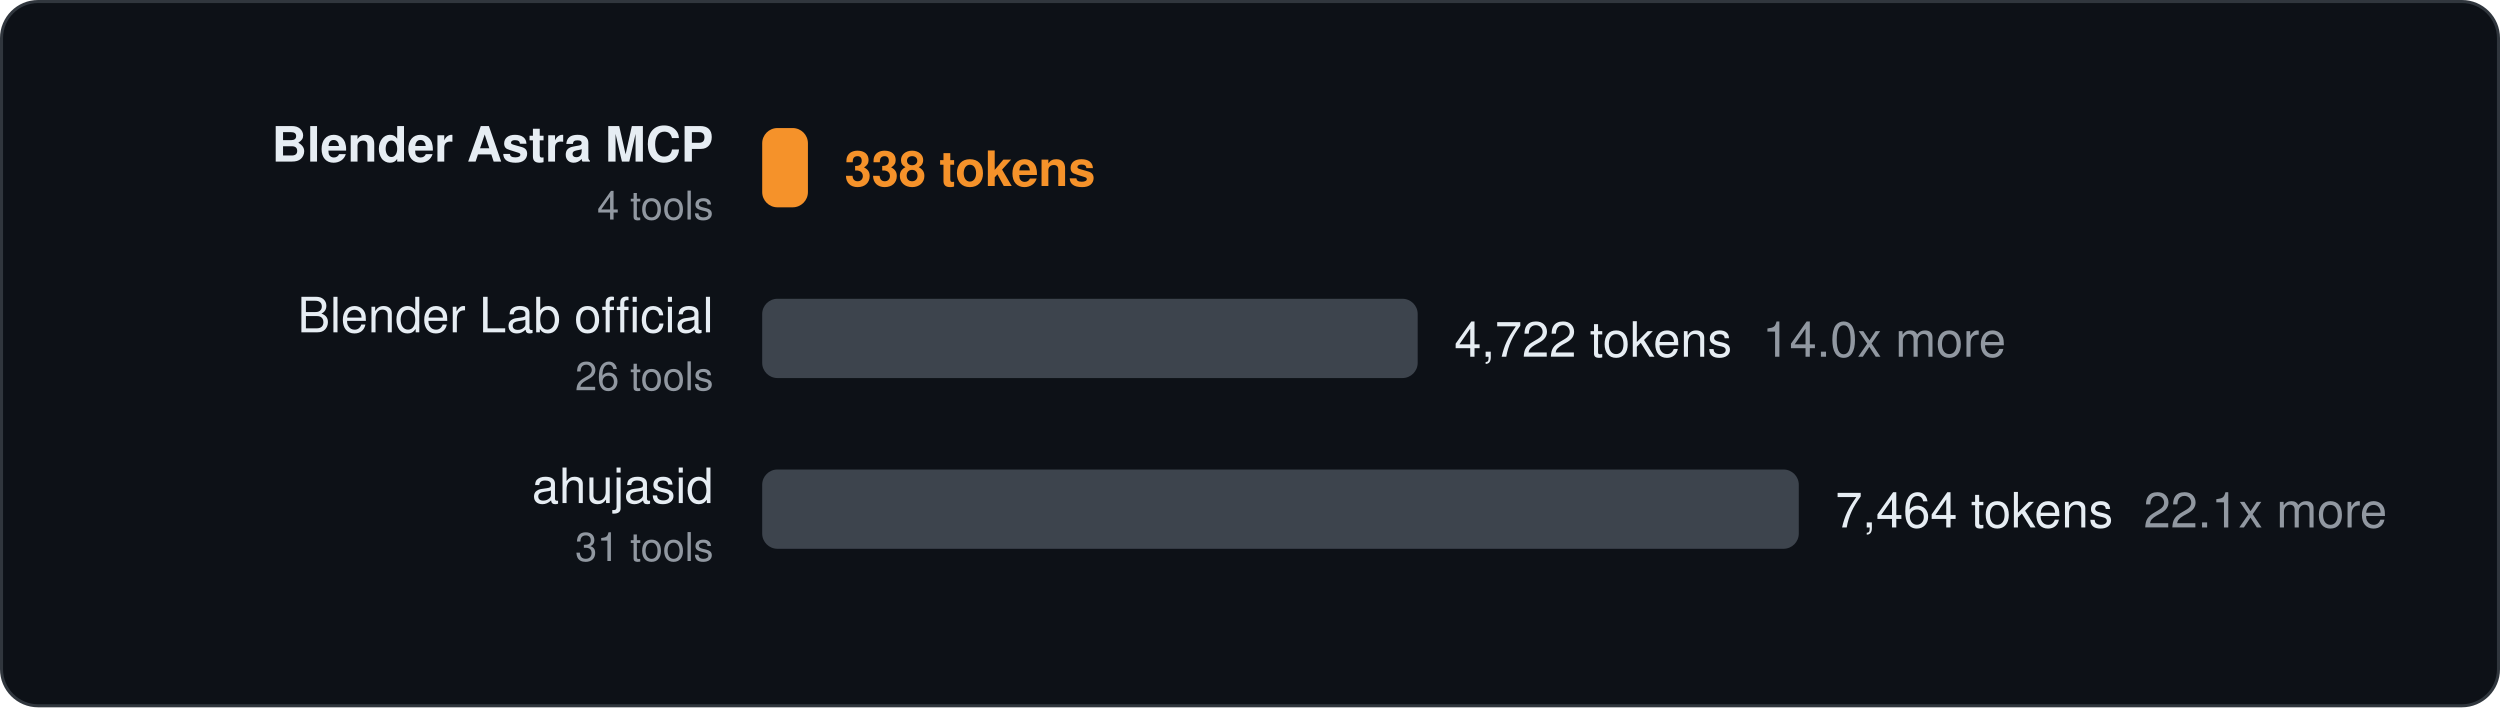
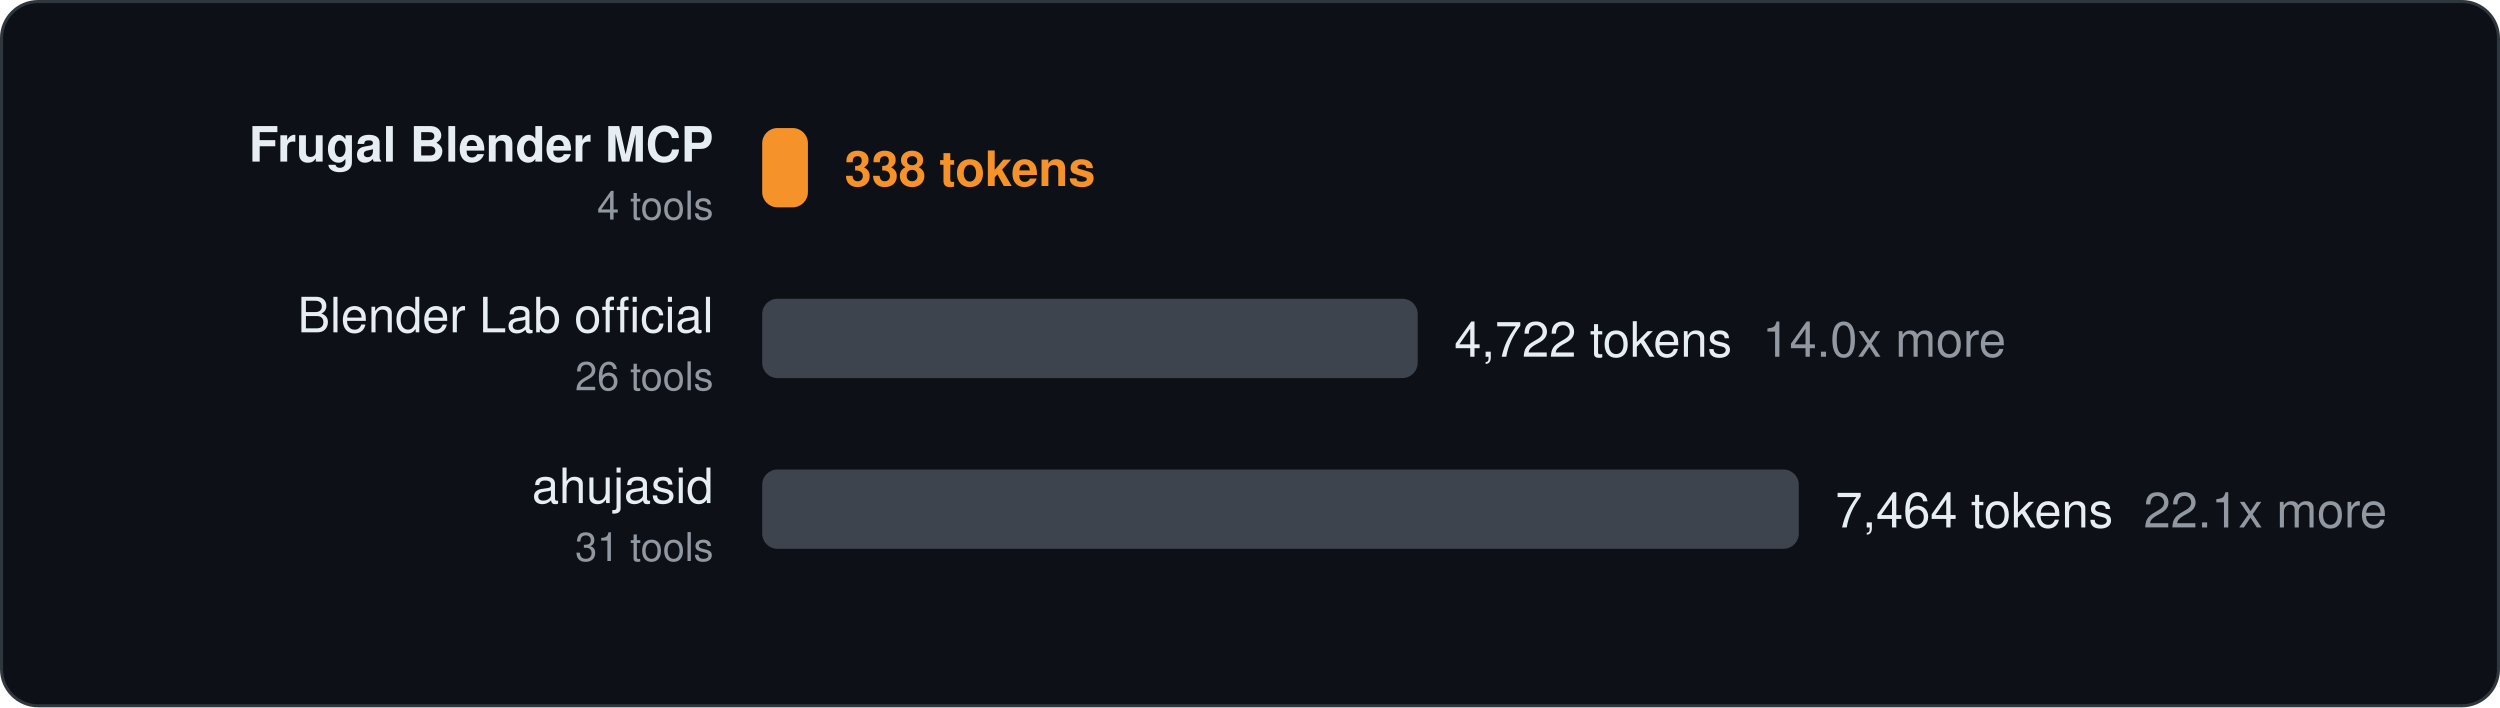
<svg xmlns="http://www.w3.org/2000/svg" width="820" height="232" viewBox="0 0 820 232" font-family="-apple-system,BlinkMacSystemFont,Segoe UI,Helvetica,Arial,sans-serif">
  <rect x="0.5" y="0.5" width="819" height="231" rx="12" fill="#0d1117" stroke="#30363d" />
-   <text x="234" y="53" text-anchor="end" font-size="16" font-weight="700" fill="#e6edf3">Blender Astra MCP</text>
+   <text x="234" y="53" text-anchor="end" font-size="16" font-weight="700" fill="#e6edf3">Frugal Blender MCP</text>
  <text x="234" y="72" text-anchor="end" font-size="13" fill="#9198a1">4 tools</text>
  <rect x="250" y="42" width="15" height="26" rx="5" fill="#f5922a" />
  <text x="277" y="61" font-size="16" font-weight="700" fill="#f5922a">338 tokens</text>
  <text x="234" y="109" text-anchor="end" font-size="16" font-weight="500" fill="#e6edf3">Blender Lab official</text>
  <text x="234" y="128" text-anchor="end" font-size="13" fill="#9198a1">26 tools</text>
  <rect x="250" y="98" width="215" height="26" rx="5" fill="#3d444d" />
  <text x="477" y="117" font-size="16" font-weight="500" fill="#e6edf3">4,722 tokens<tspan dx="10" fill="#9198a1" font-weight="400">14.0x more</tspan>
  </text>
  <text x="234" y="165" text-anchor="end" font-size="16" font-weight="500" fill="#e6edf3">ahujasid</text>
  <text x="234" y="184" text-anchor="end" font-size="13" fill="#9198a1">31 tools</text>
  <rect x="250" y="154" width="340" height="26" rx="5" fill="#3d444d" />
  <text x="602" y="173" font-size="16" font-weight="500" fill="#e6edf3">7,464 tokens<tspan dx="10" fill="#9198a1" font-weight="400">22.1x more</tspan>
  </text>
</svg>
